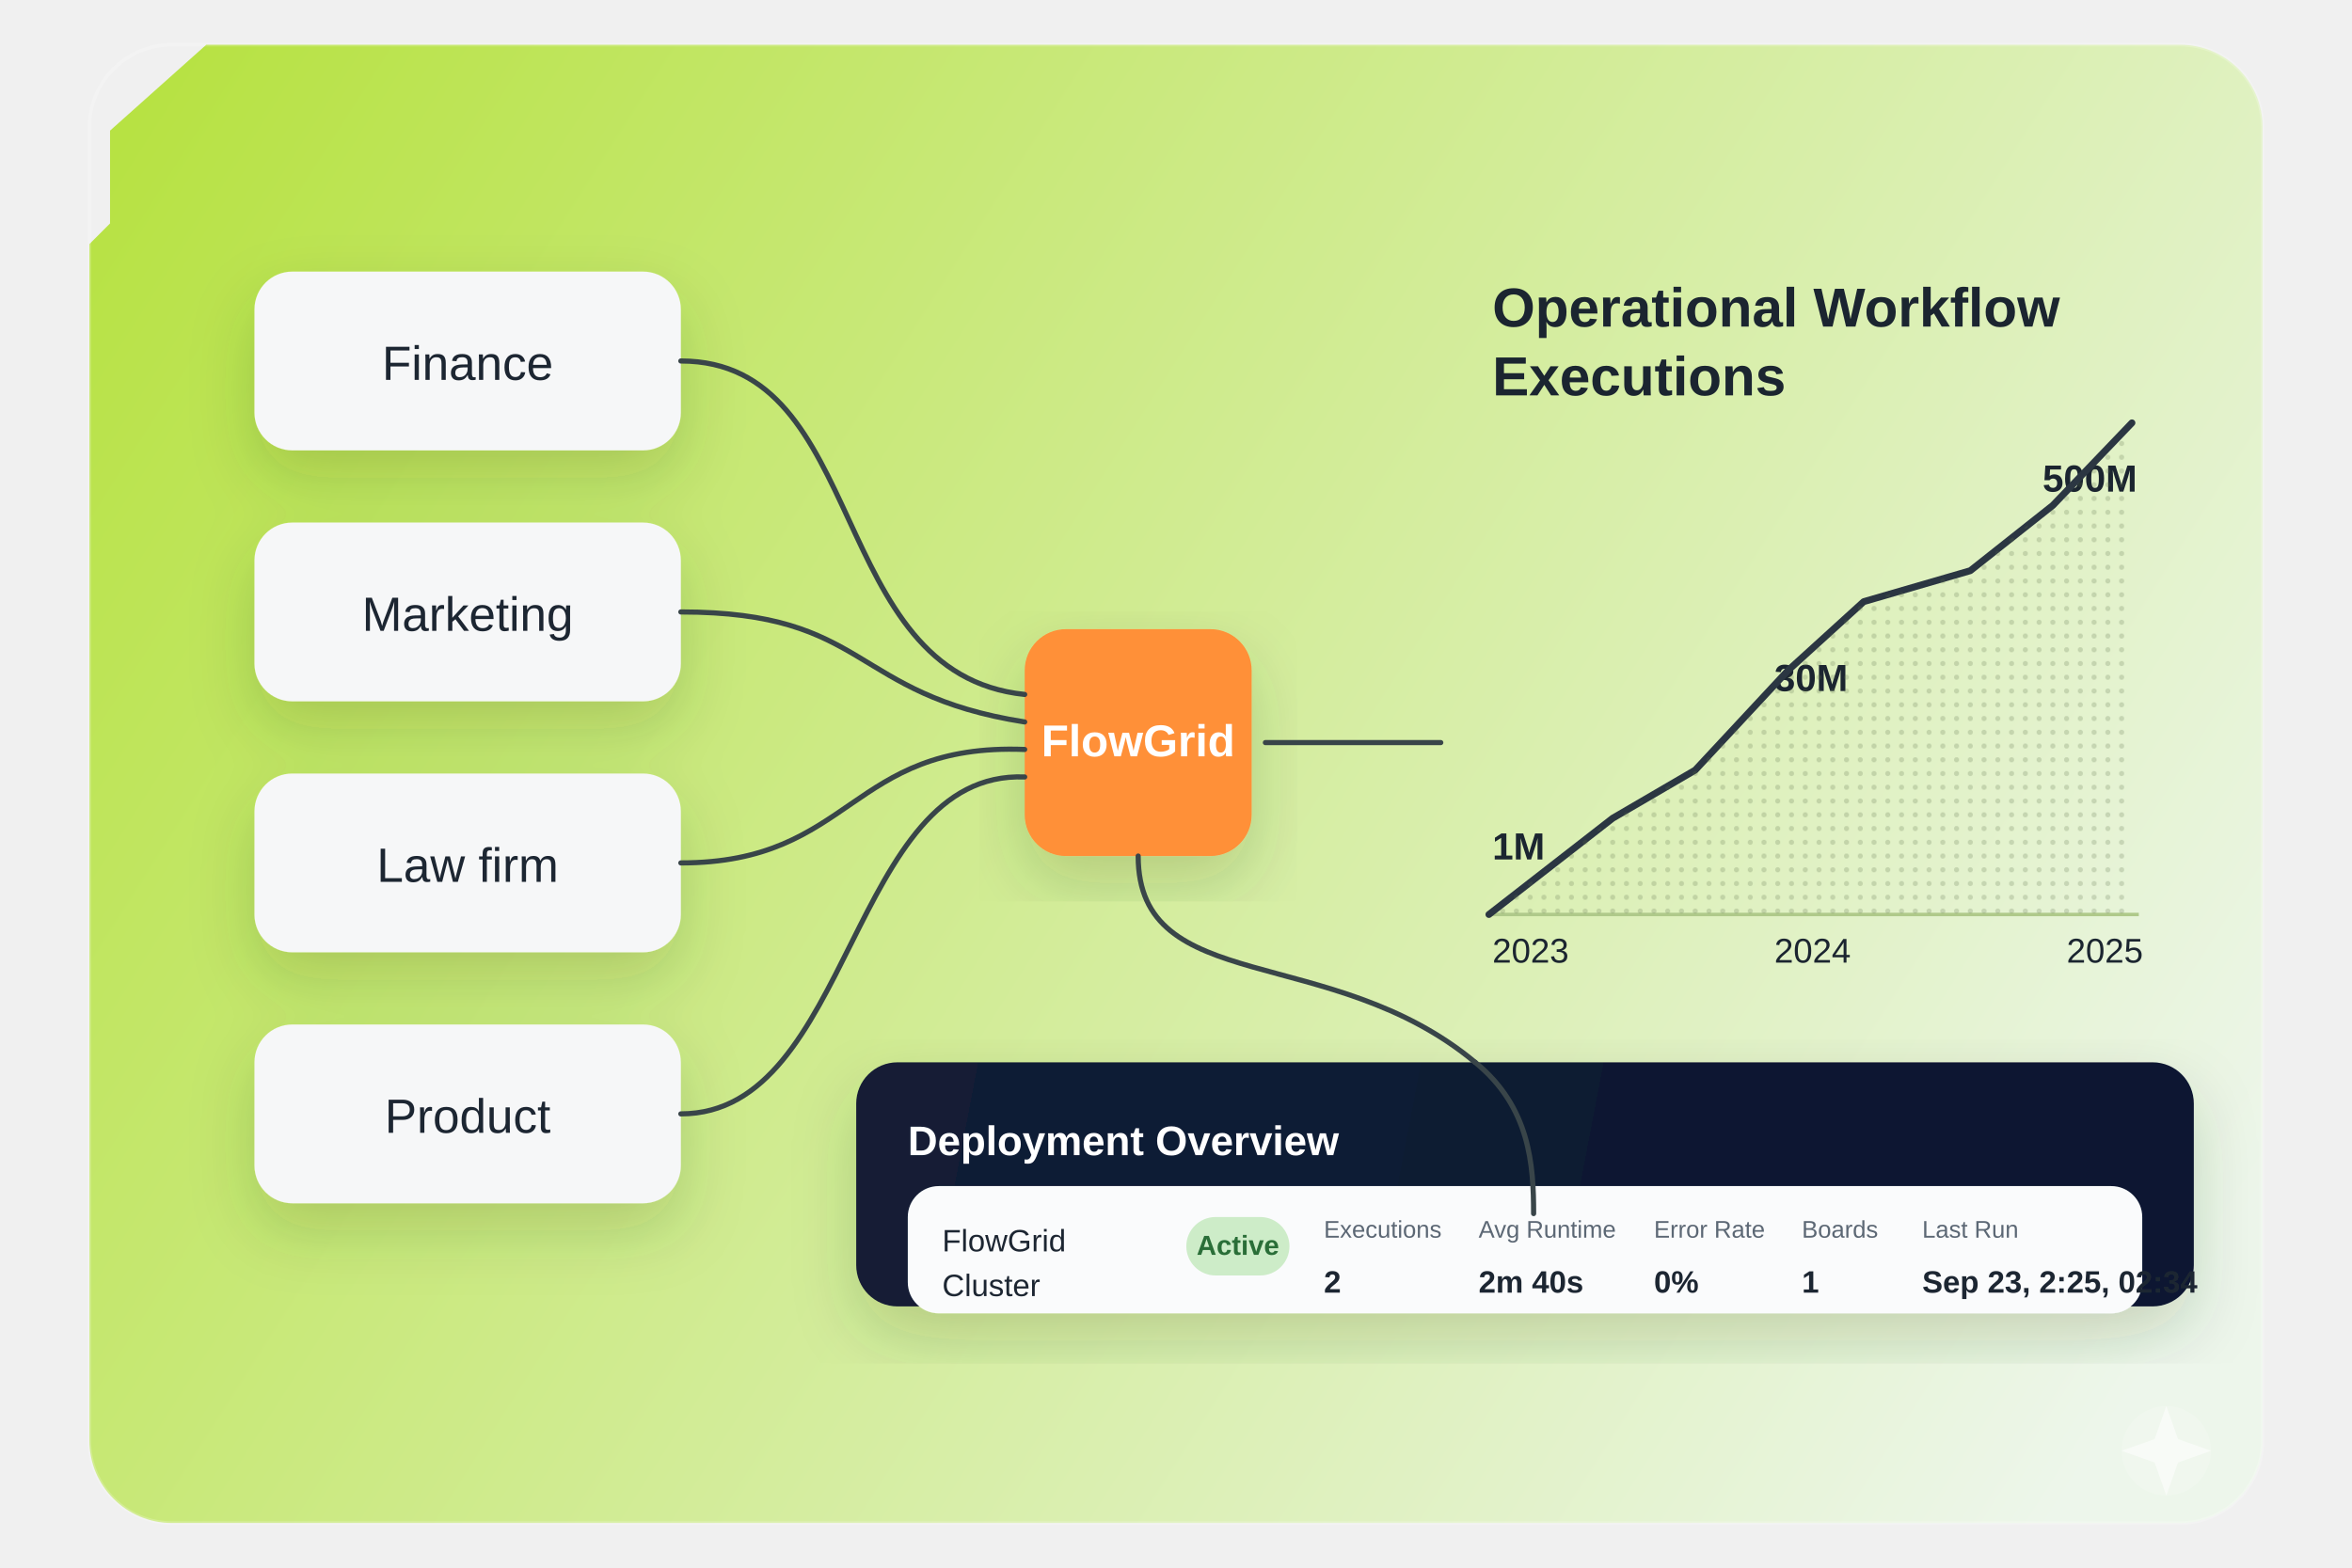
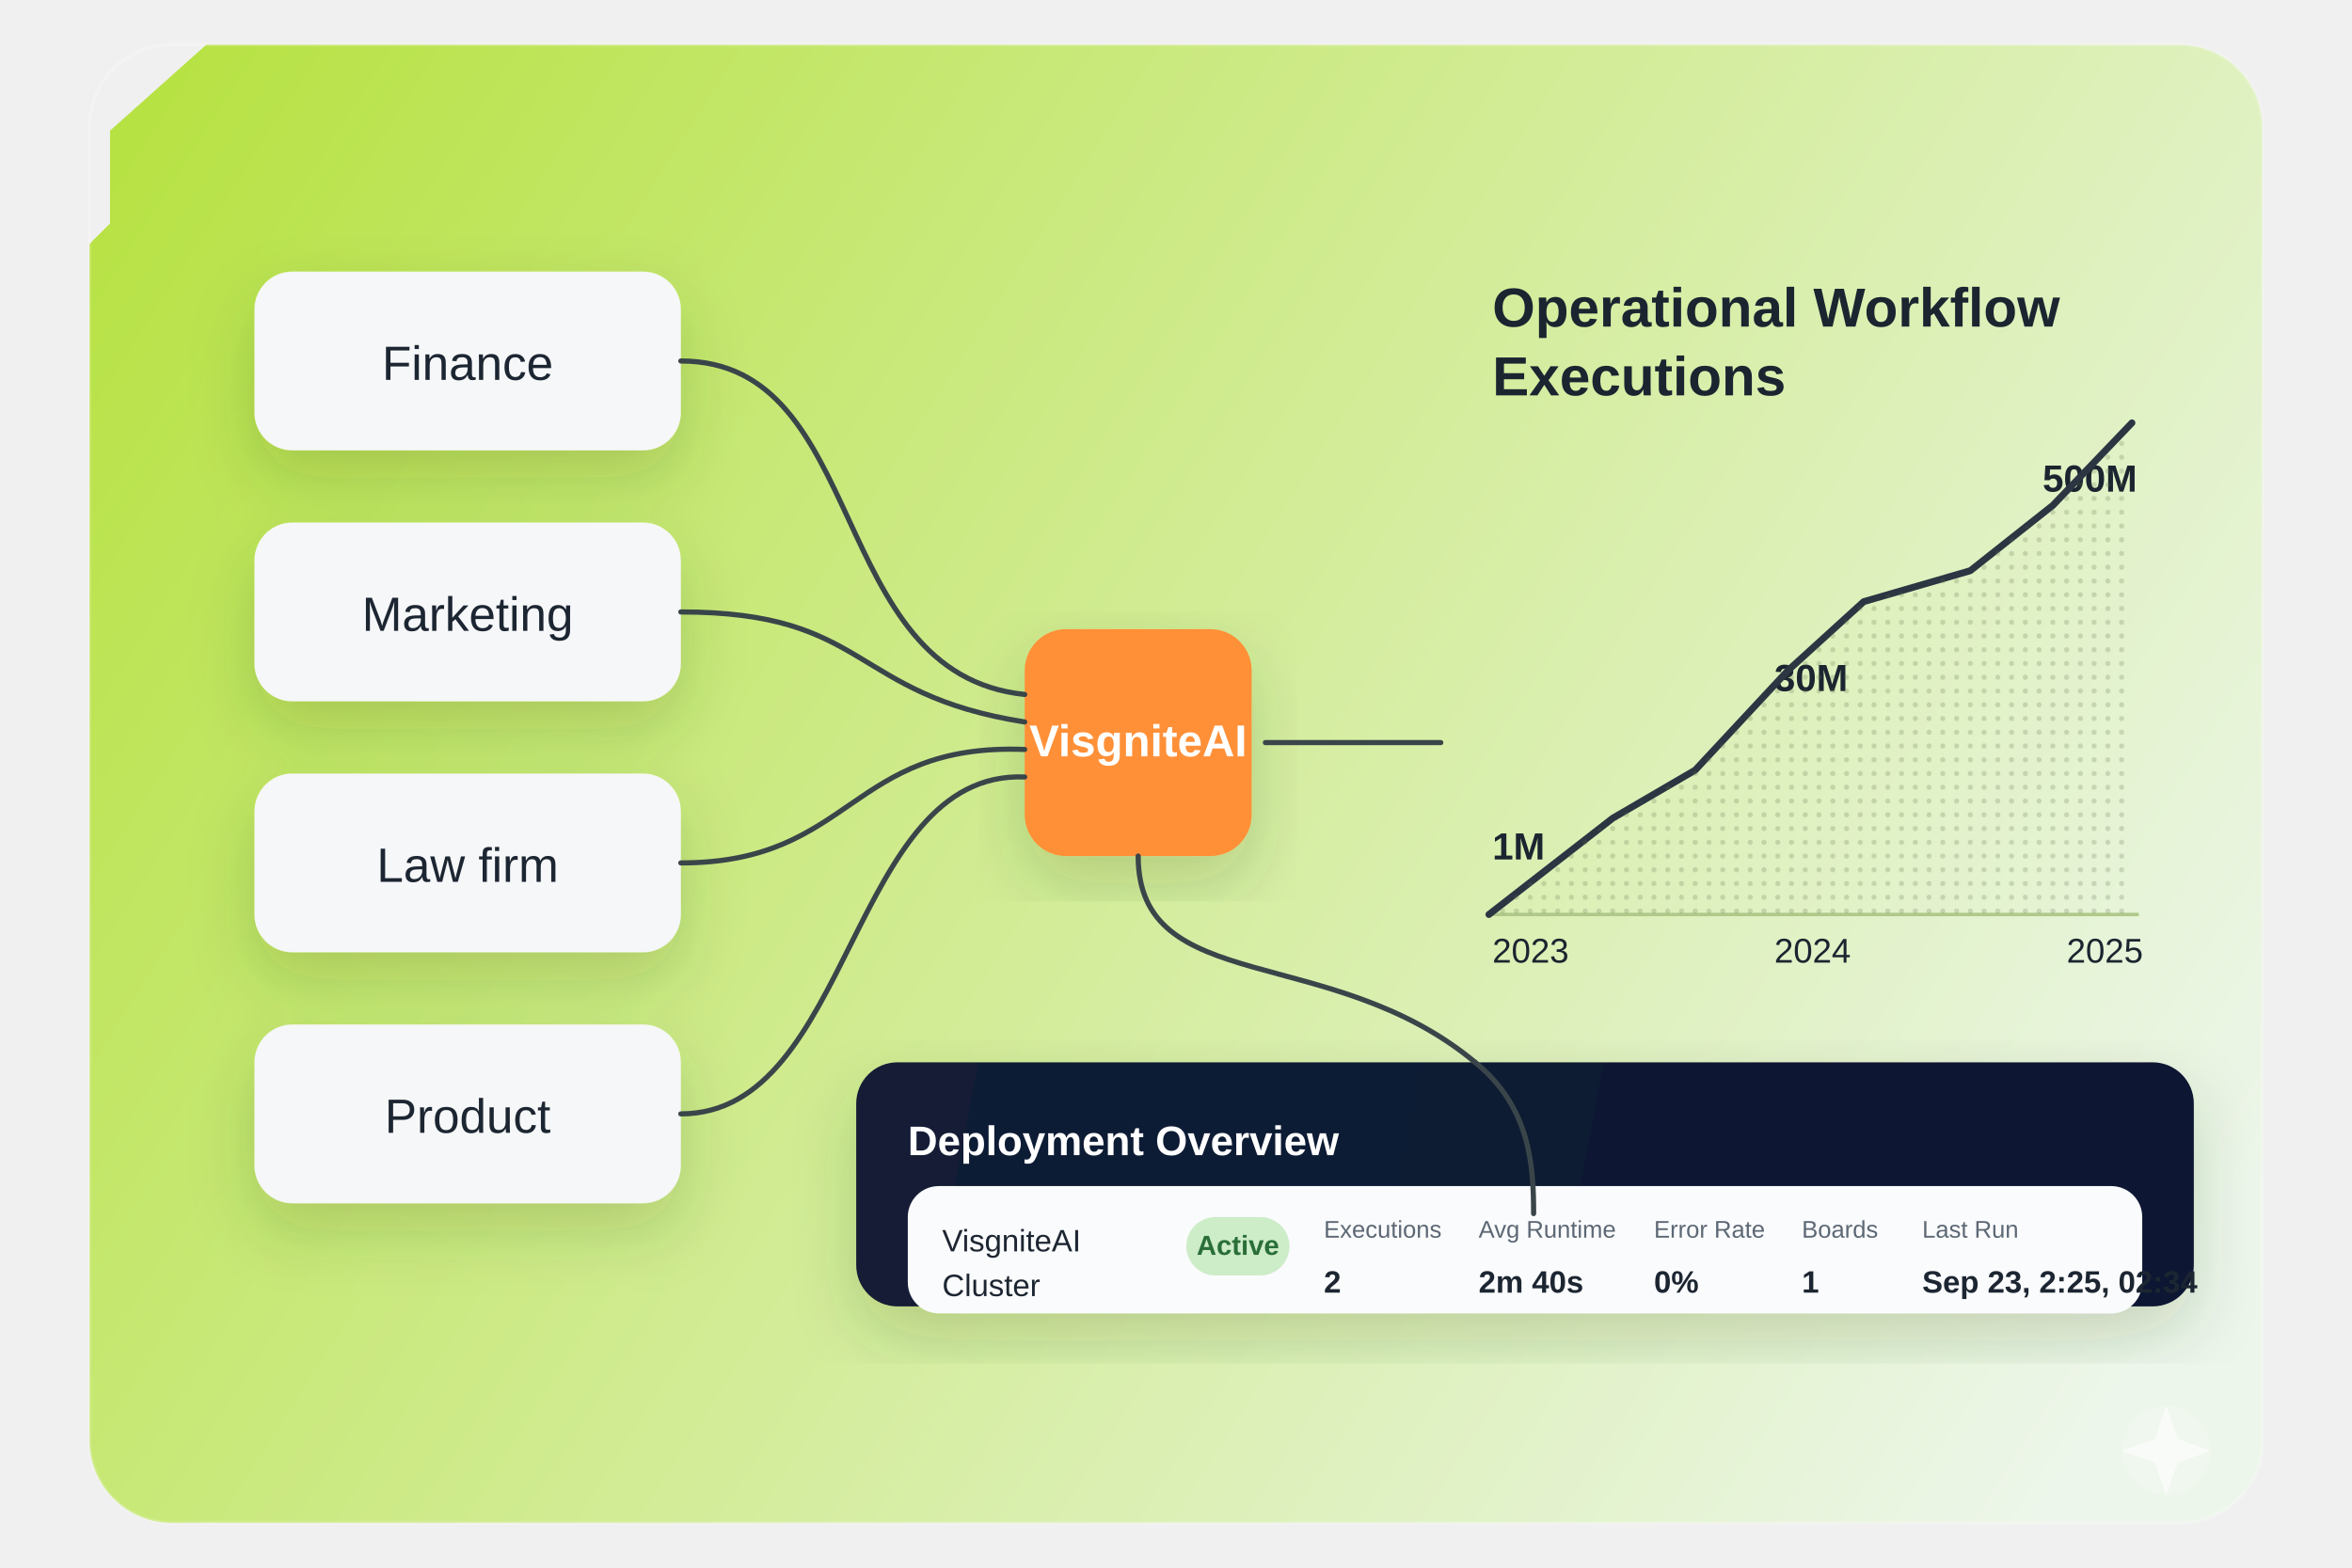
<svg xmlns="http://www.w3.org/2000/svg" width="1368" height="912" viewBox="0 0 1368 912" fill="none">
  <defs>
    <linearGradient id="bg" x1="78" y1="70" x2="1240" y2="812" gradientUnits="userSpaceOnUse">
      <stop stop-color="#B7E243" />
      <stop offset="1" stop-color="#EDF6EB" />
    </linearGradient>
    <linearGradient id="panel" x1="520" y1="636" x2="1222" y2="770" gradientUnits="userSpaceOnUse">
      <stop stop-color="#121E36" />
      <stop offset="1" stop-color="#0A1630" />
    </linearGradient>
    <filter id="shadow" x="-20%" y="-20%" width="140%" height="140%">
      <feDropShadow dx="0" dy="16" stdDeviation="18" flood-color="#314516" flood-opacity="0.18" />
    </filter>
  </defs>
  <path d="M64 76L120 26H1268C1294.5 26 1316 47.5 1316 74V838C1316 864.5 1294.5 886 1268 886H100C73.5 886 52 864.5 52 838V142L64 130V76Z" fill="url(#bg)" />
  <rect x="52" y="26" width="1264" height="860" rx="48" stroke="white" stroke-opacity="0.2" stroke-width="2" />
  <circle cx="1260" cy="844" r="26" fill="white" fill-opacity="0.16" />
  <path d="M1260 818L1266.8 837.2L1286 844L1266.8 850.8L1260 870L1253.2 850.8L1234 844L1253.2 837.2L1260 818Z" fill="white" fill-opacity="0.55" />
  <g filter="url(#shadow)">
    <rect x="148" y="158" width="248" height="104" rx="22" fill="#F6F7F8" />
    <rect x="148" y="304" width="248" height="104" rx="22" fill="#F6F7F8" />
    <rect x="148" y="450" width="248" height="104" rx="22" fill="#F6F7F8" />
    <rect x="148" y="596" width="248" height="104" rx="22" fill="#F6F7F8" />
    <g fill="#1F2733" font-family="Arial, Helvetica, sans-serif" font-size="28" font-weight="500">
      <text x="272" y="221" text-anchor="middle">Finance</text>
      <text x="272" y="367" text-anchor="middle">Marketing</text>
      <text x="272" y="513" text-anchor="middle">Law firm</text>
      <text x="272" y="659" text-anchor="middle">Product</text>
    </g>
  </g>
  <g filter="url(#shadow)">
    <rect x="596" y="366" width="132" height="132" rx="24" fill="#FF9039" />
-     <text x="662" y="440" text-anchor="middle" fill="white" font-family="Arial, Helvetica, sans-serif" font-size="26" font-weight="600">FlowGrid</text>
+     <text x="662" y="440" text-anchor="middle" fill="white" font-family="Arial, Helvetica, sans-serif" font-size="26" font-weight="600">VisgniteAI</text>
  </g>
  <g fill="#1B2530" font-family="Arial, Helvetica, sans-serif">
    <text x="868" y="190" font-size="32" font-weight="600">Operational Workflow</text>
    <text x="868" y="230" font-size="32" font-weight="600">Executions</text>
    <text x="868" y="560" font-size="20" font-weight="500">2023</text>
    <text x="1032" y="560" font-size="20" font-weight="500">2024</text>
    <text x="1202" y="560" font-size="20" font-weight="500">2025</text>
    <text x="868" y="500" font-size="22" font-weight="600">1M</text>
    <text x="1032" y="402" font-size="22" font-weight="600">30M</text>
    <text x="1188" y="286" font-size="22" font-weight="600">500M</text>
  </g>
  <path d="M866 532H1244" stroke="#AFC98A" stroke-width="2" />
  <path d="M866 532L938 476L986 448L1040 390L1084 350L1146 332L1194 294L1240 246" stroke="#2B3642" stroke-width="4" stroke-linecap="round" stroke-linejoin="round" />
  <path d="M866 532L938 476L986 448L1040 390L1084 350L1146 332L1194 294L1240 246V532H866Z" fill="url(#chartDots)" fill-opacity="0.22" />
  <defs>
    <pattern id="chartDots" width="8" height="8" patternUnits="userSpaceOnUse">
      <circle cx="2" cy="2" r="1.5" fill="#5B6D4A" />
    </pattern>
  </defs>
  <g filter="url(#shadow)">
    <rect x="498" y="618" width="778" height="142" rx="24" fill="url(#panel)" />
    <text x="528" y="672" fill="white" font-family="Arial, Helvetica, sans-serif" font-size="24" font-weight="600">Deployment Overview</text>
    <rect x="528" y="690" width="718" height="74" rx="18" fill="#FAFBFC" />
-     <text x="548" y="728" fill="#1F2733" font-family="Arial, Helvetica, sans-serif" font-size="18" font-weight="500">FlowGrid</text>
+     <text x="548" y="728" fill="#1F2733" font-family="Arial, Helvetica, sans-serif" font-size="18" font-weight="500">VisgniteAI</text>
    <text x="548" y="754" fill="#1F2733" font-family="Arial, Helvetica, sans-serif" font-size="18" font-weight="500">Cluster</text>
    <rect x="690" y="708" width="60" height="34" rx="17" fill="#CDECC8" />
    <text x="720" y="730" text-anchor="middle" fill="#2A6E38" font-family="Arial, Helvetica, sans-serif" font-size="16" font-weight="600">Active</text>
    <g fill="#5C6774" font-family="Arial, Helvetica, sans-serif" font-size="14" font-weight="500">
      <text x="770" y="720">Executions</text>
      <text x="860" y="720">Avg Runtime</text>
      <text x="962" y="720">Error Rate</text>
      <text x="1048" y="720">Boards</text>
      <text x="1118" y="720">Last Run</text>
    </g>
    <g fill="#1F2733" font-family="Arial, Helvetica, sans-serif" font-size="18" font-weight="600">
      <text x="770" y="752">2</text>
      <text x="860" y="752">2m 40s</text>
      <text x="962" y="752">0%</text>
      <text x="1048" y="752">1</text>
      <text x="1118" y="752">Sep 23, 2:25, 02:34</text>
    </g>
  </g>
  <g stroke="#394549" stroke-width="3" fill="none" stroke-linecap="round">
    <path d="M396 210C506 210 480 392 596 404" />
    <path d="M396 356C506 356 494 404 596 420" />
    <path d="M396 502C496 502 494 432 596 436" />
    <path d="M396 648C496 648 494 448 596 452" />
    <path d="M736 432H838" />
    <path d="M662 498C662 580 774 548 858 618" />
    <path d="M858 618C890 644 892 678 892 706" />
  </g>
</svg>
